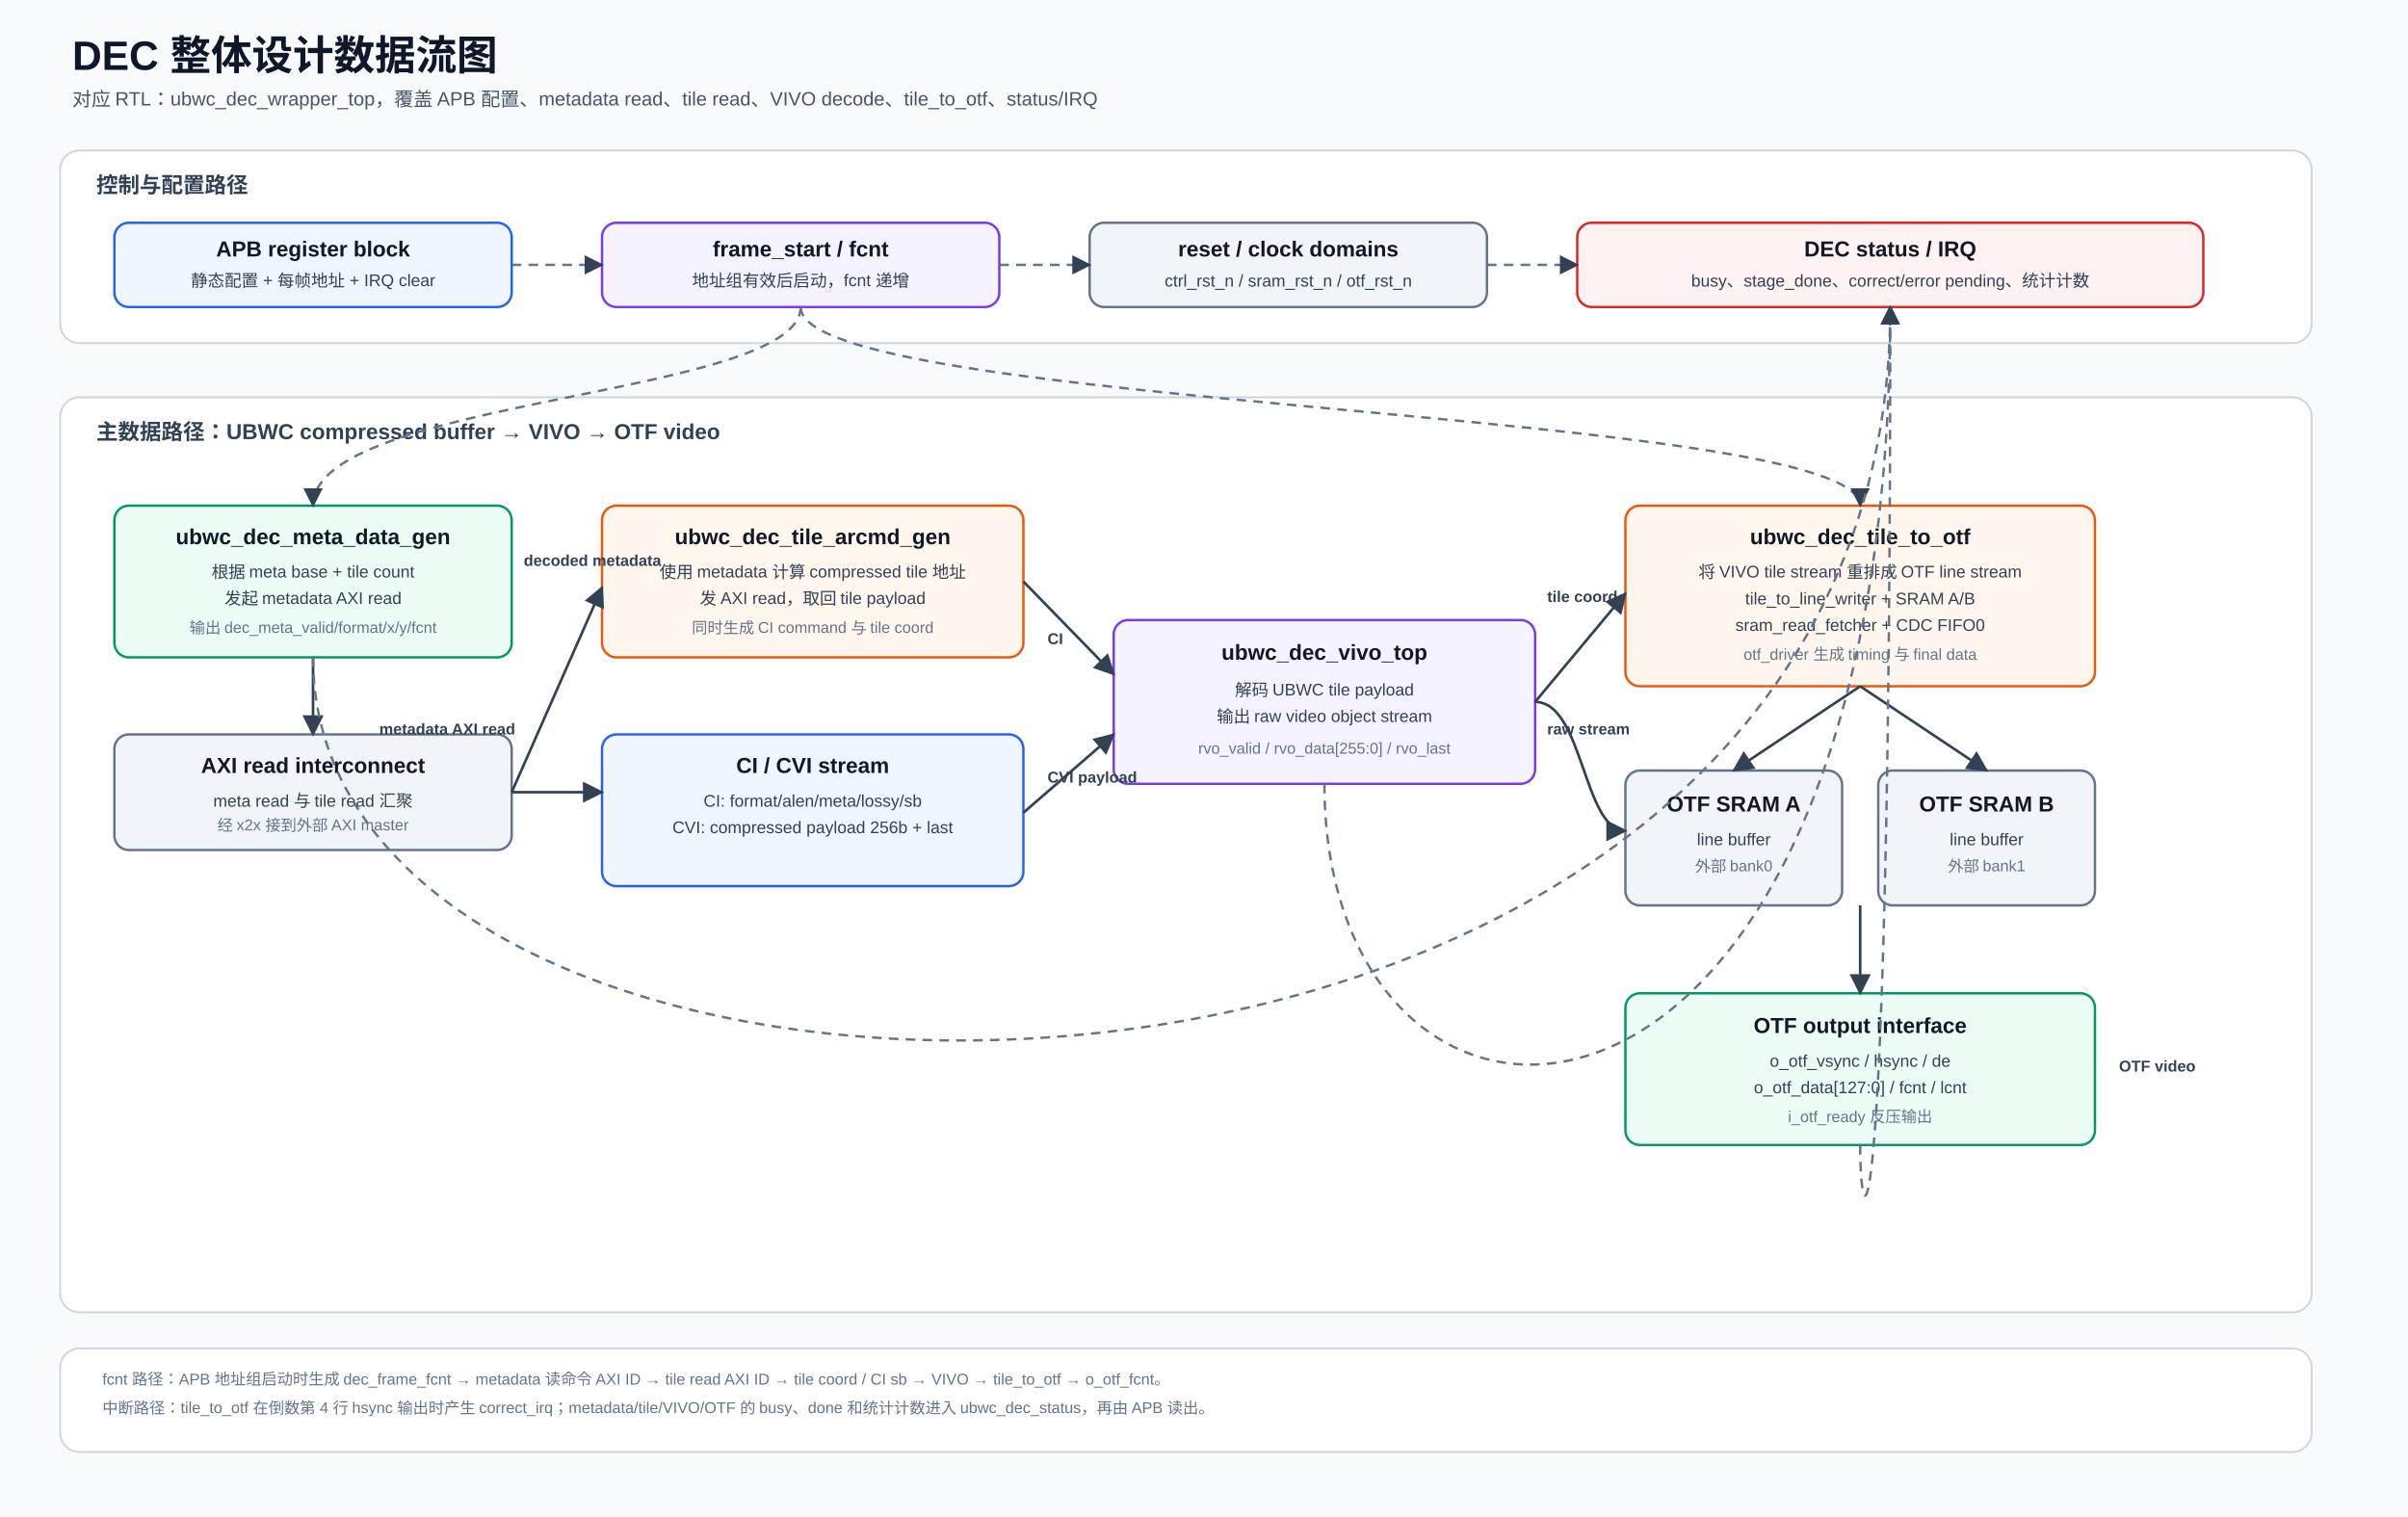
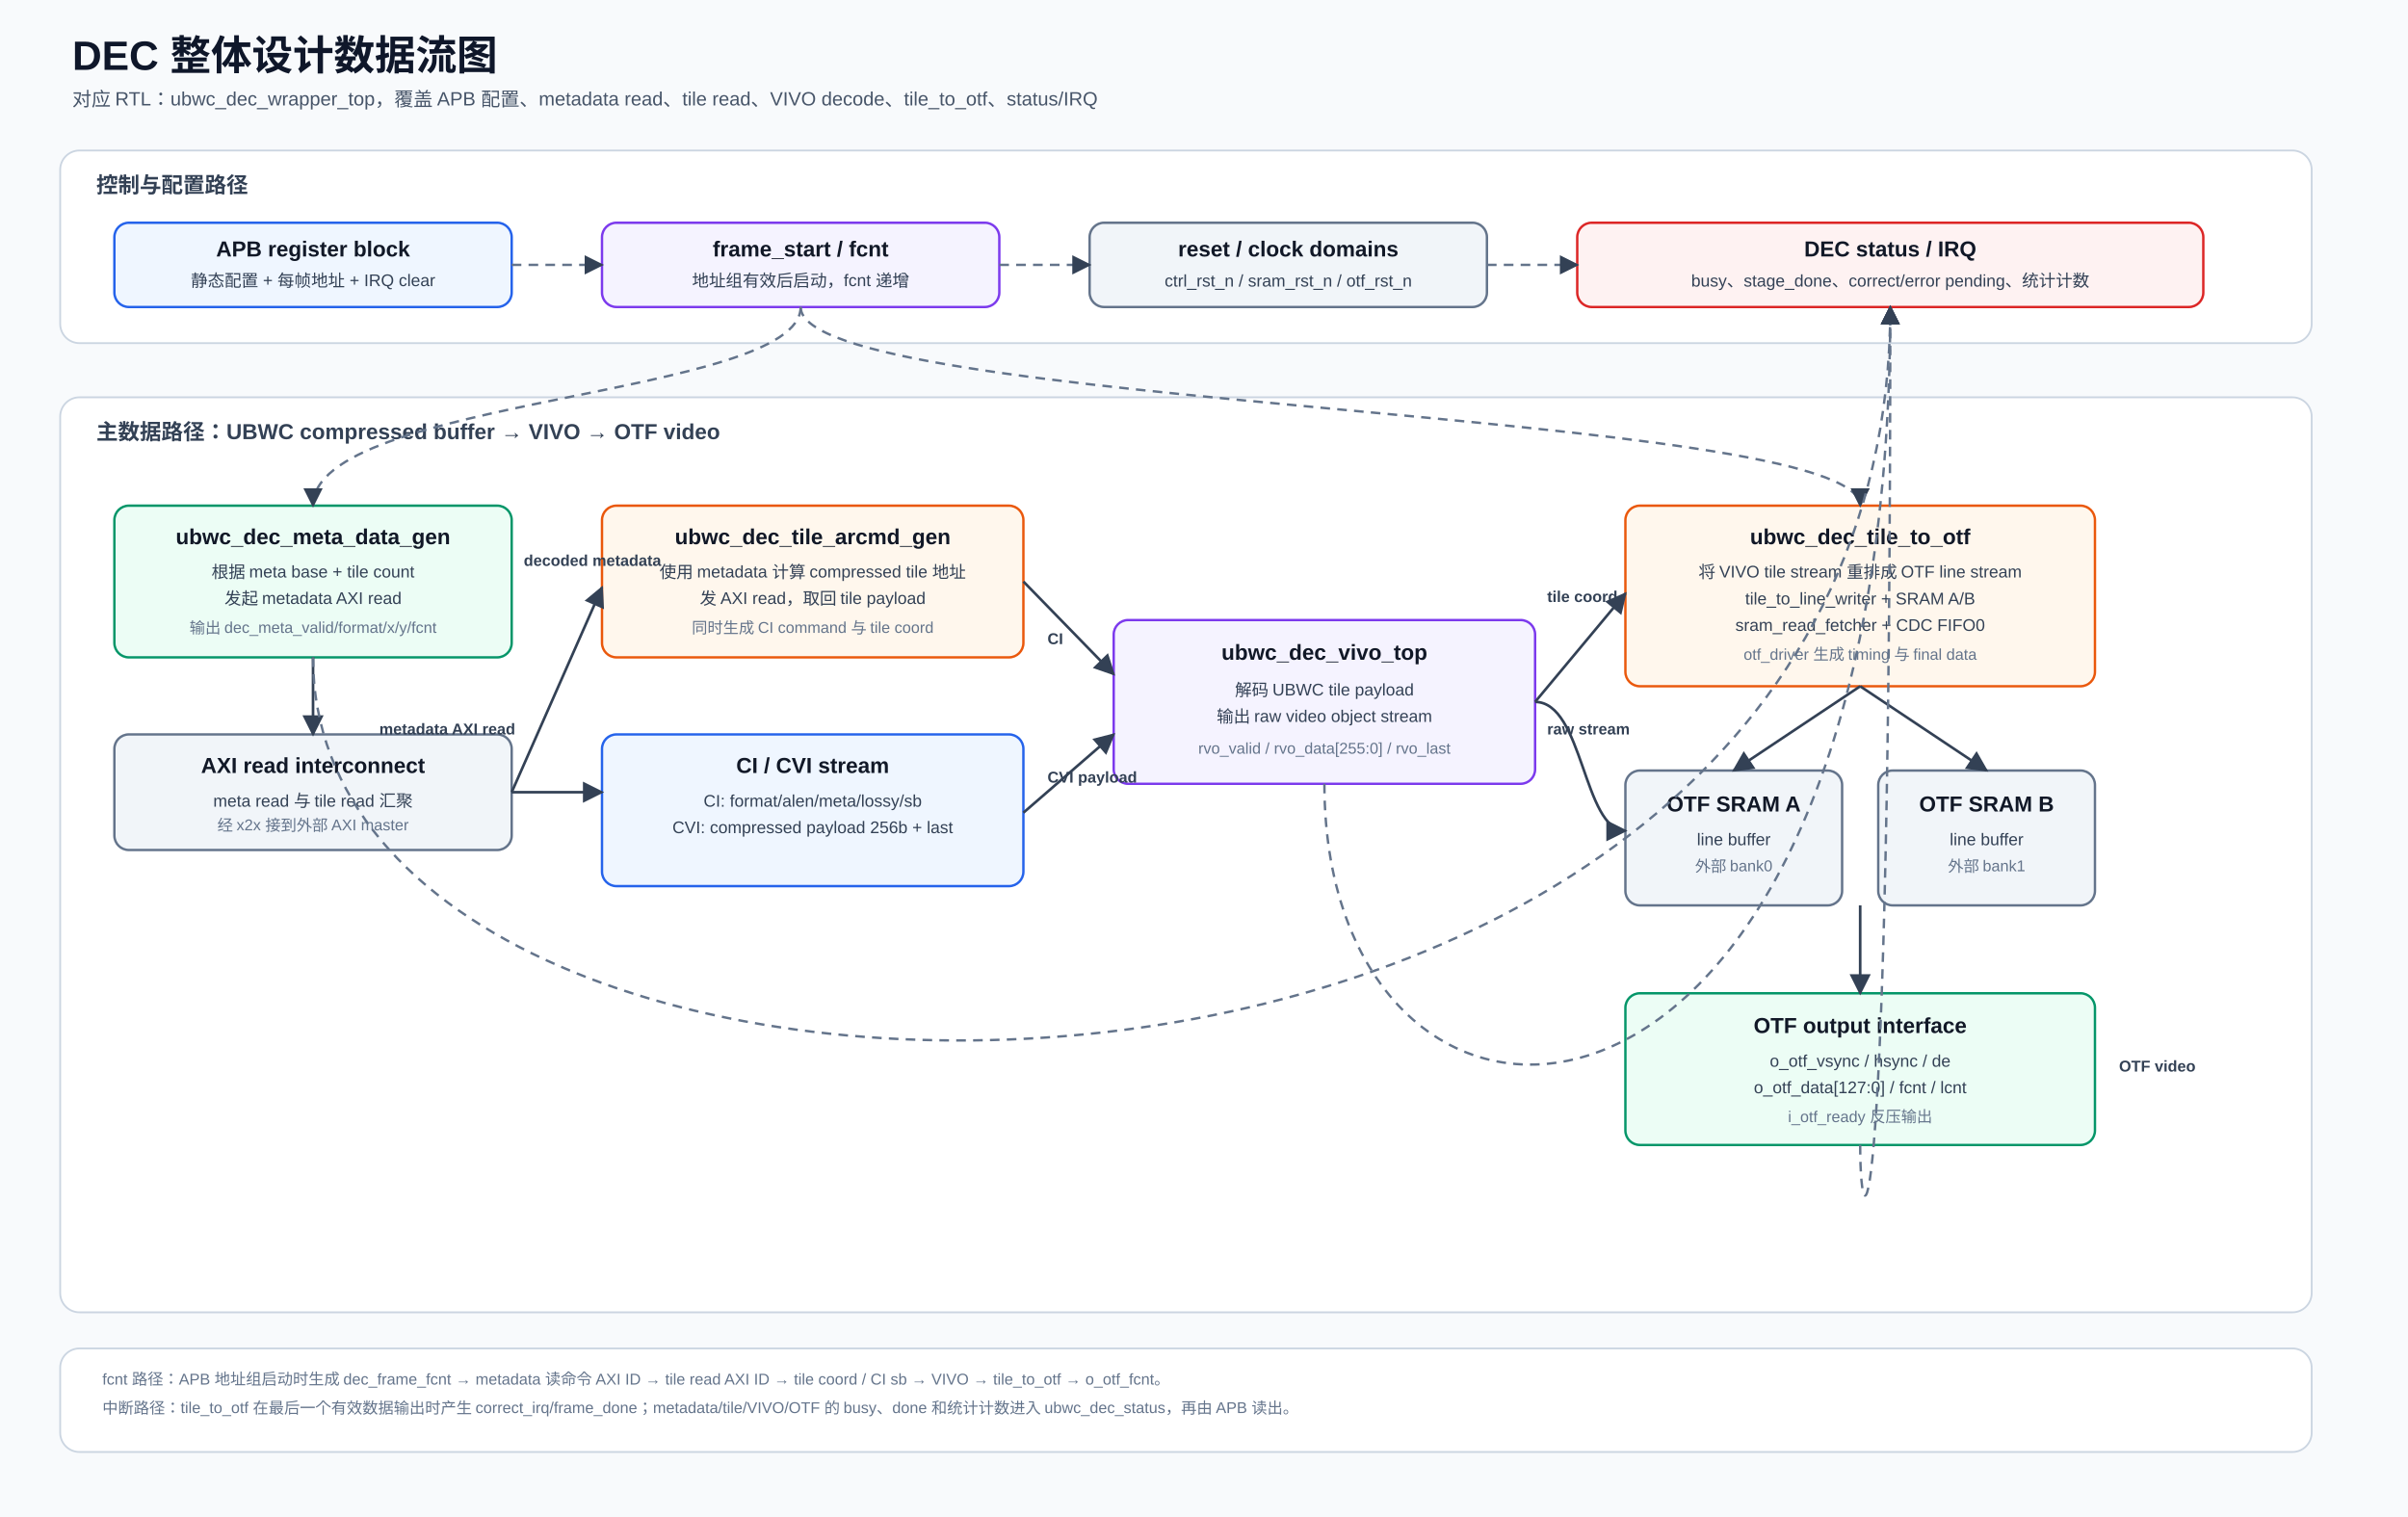
<svg xmlns="http://www.w3.org/2000/svg" width="2000" height="1260" viewBox="0 0 2000 1260">
  <defs>
    <style>
      .bg { fill:#f8fafc; }
      .title { font:700 34px -apple-system,BlinkMacSystemFont,"PingFang SC","Microsoft YaHei",Arial,sans-serif; fill:#0f172a; }
      .subtitle { font:500 16px -apple-system,BlinkMacSystemFont,"PingFang SC","Microsoft YaHei",Arial,sans-serif; fill:#475569; }
      .lane { fill:#ffffff; stroke:#cbd5e1; stroke-width:1.5; }
      .lane-title { font:700 18px -apple-system,BlinkMacSystemFont,"PingFang SC","Microsoft YaHei",Arial,sans-serif; fill:#334155; }
      .box-title { font:700 18px -apple-system,BlinkMacSystemFont,"PingFang SC","Microsoft YaHei",Arial,sans-serif; fill:#111827; }
      .box-text { font:500 14px -apple-system,BlinkMacSystemFont,"PingFang SC","Microsoft YaHei",Arial,sans-serif; fill:#334155; }
      .small { font:500 13px -apple-system,BlinkMacSystemFont,"PingFang SC","Microsoft YaHei",Arial,sans-serif; fill:#64748b; }
      .blue { fill:#eff6ff; stroke:#2563eb; stroke-width:2; rx:12; }
      .green { fill:#ecfdf5; stroke:#059669; stroke-width:2; rx:12; }
      .orange { fill:#fff7ed; stroke:#ea580c; stroke-width:2; rx:12; }
      .purple { fill:#f5f3ff; stroke:#7c3aed; stroke-width:2; rx:12; }
      .red { fill:#fef2f2; stroke:#dc2626; stroke-width:2; rx:12; }
      .gray { fill:#f1f5f9; stroke:#64748b; stroke-width:2; rx:12; }
      .line { stroke:#334155; stroke-width:2.2; fill:none; marker-end:url(#arrow); }
      .dash { stroke:#64748b; stroke-width:2; fill:none; stroke-dasharray:8 6; marker-end:url(#arrow); }
      .label { font:600 13px -apple-system,BlinkMacSystemFont,"PingFang SC","Microsoft YaHei",Arial,sans-serif; fill:#334155; }
    </style>
    <marker id="arrow" viewBox="0 0 10 10" refX="9" refY="5" markerWidth="8" markerHeight="8" orient="auto-start-reverse">
      <path d="M 0 0 L 10 5 L 0 10 z" fill="#334155" />
    </marker>
  </defs>
  <rect class="bg" x="0" y="0" width="2000" height="1260" />
  <text class="title" x="60" y="58">DEC 整体设计数据流图</text>
  <text class="subtitle" x="60" y="88">对应 RTL：ubwc_dec_wrapper_top，覆盖 APB 配置、metadata read、tile read、VIVO decode、tile_to_otf、status/IRQ</text>
  <rect class="lane" x="50" y="125" width="1870" height="160" rx="16" />
  <text class="lane-title" x="80" y="160">控制与配置路径</text>
  <rect class="blue" x="95" y="185" width="330" height="70" />
  <text class="box-title" x="260" y="213" text-anchor="middle">APB register block</text>
  <text class="box-text" x="260" y="238" text-anchor="middle">静态配置 + 每帧地址 + IRQ clear</text>
  <rect class="purple" x="500" y="185" width="330" height="70" />
  <text class="box-title" x="665" y="213" text-anchor="middle">frame_start / fcnt</text>
  <text class="box-text" x="665" y="238" text-anchor="middle">地址组有效后启动，fcnt 递增</text>
  <rect class="gray" x="905" y="185" width="330" height="70" />
  <text class="box-title" x="1070" y="213" text-anchor="middle">reset / clock domains</text>
  <text class="box-text" x="1070" y="238" text-anchor="middle">ctrl_rst_n / sram_rst_n / otf_rst_n</text>
  <rect class="red" x="1310" y="185" width="520" height="70" />
  <text class="box-title" x="1570" y="213" text-anchor="middle">DEC status / IRQ</text>
  <text class="box-text" x="1570" y="238" text-anchor="middle">busy、stage_done、correct/error pending、统计计数</text>
  <rect class="lane" x="50" y="330" width="1870" height="760" rx="16" />
  <text class="lane-title" x="80" y="365">主数据路径：UBWC compressed buffer → VIVO → OTF video</text>
  <rect class="green" x="95" y="420" width="330" height="126" />
  <text class="box-title" x="260" y="452" text-anchor="middle">ubwc_dec_meta_data_gen</text>
  <text class="box-text" x="260" y="480" text-anchor="middle">根据 meta base + tile count</text>
  <text class="box-text" x="260" y="502" text-anchor="middle">发起 metadata AXI read</text>
  <text class="small" x="260" y="526" text-anchor="middle">输出 dec_meta_valid/format/x/y/fcnt</text>
  <rect class="gray" x="95" y="610" width="330" height="96" />
  <text class="box-title" x="260" y="642" text-anchor="middle">AXI read interconnect</text>
  <text class="box-text" x="260" y="670" text-anchor="middle">meta read 与 tile read 汇聚</text>
  <text class="small" x="260" y="690" text-anchor="middle">经 x2x 接到外部 AXI master</text>
  <rect class="orange" x="500" y="420" width="350" height="126" />
  <text class="box-title" x="675" y="452" text-anchor="middle">ubwc_dec_tile_arcmd_gen</text>
  <text class="box-text" x="675" y="480" text-anchor="middle">使用 metadata 计算 compressed tile 地址</text>
  <text class="box-text" x="675" y="502" text-anchor="middle">发 AXI read，取回 tile payload</text>
  <text class="small" x="675" y="526" text-anchor="middle">同时生成 CI command 与 tile coord</text>
  <rect class="blue" x="500" y="610" width="350" height="126" />
  <text class="box-title" x="675" y="642" text-anchor="middle">CI / CVI stream</text>
  <text class="box-text" x="675" y="670" text-anchor="middle">CI: format/alen/meta/lossy/sb</text>
  <text class="box-text" x="675" y="692" text-anchor="middle">CVI: compressed payload 256b + last</text>
  <rect class="purple" x="925" y="515" width="350" height="136" />
  <text class="box-title" x="1100" y="548" text-anchor="middle">ubwc_dec_vivo_top</text>
  <text class="box-text" x="1100" y="578" text-anchor="middle">解码 UBWC tile payload</text>
  <text class="box-text" x="1100" y="600" text-anchor="middle">输出 raw video object stream</text>
  <text class="small" x="1100" y="626" text-anchor="middle">rvo_valid / rvo_data[255:0] / rvo_last</text>
  <rect class="orange" x="1350" y="420" width="390" height="150" />
  <text class="box-title" x="1545" y="452" text-anchor="middle">ubwc_dec_tile_to_otf</text>
  <text class="box-text" x="1545" y="480" text-anchor="middle">将 VIVO tile stream 重排成 OTF line stream</text>
  <text class="box-text" x="1545" y="502" text-anchor="middle">tile_to_line_writer + SRAM A/B</text>
  <text class="box-text" x="1545" y="524" text-anchor="middle">sram_read_fetcher + CDC FIFO0</text>
  <text class="small" x="1545" y="548" text-anchor="middle">otf_driver 生成 timing 与 final data</text>
  <rect class="gray" x="1350" y="640" width="180" height="112" />
  <text class="box-title" x="1440" y="674" text-anchor="middle">OTF SRAM A</text>
  <text class="box-text" x="1440" y="702" text-anchor="middle">line buffer</text>
  <text class="small" x="1440" y="724" text-anchor="middle">外部 bank0</text>
  <rect class="gray" x="1560" y="640" width="180" height="112" />
  <text class="box-title" x="1650" y="674" text-anchor="middle">OTF SRAM B</text>
  <text class="box-text" x="1650" y="702" text-anchor="middle">line buffer</text>
  <text class="small" x="1650" y="724" text-anchor="middle">外部 bank1</text>
  <rect class="green" x="1350" y="825" width="390" height="126" />
  <text class="box-title" x="1545" y="858" text-anchor="middle">OTF output interface</text>
  <text class="box-text" x="1545" y="886" text-anchor="middle">o_otf_vsync / hsync / de</text>
  <text class="box-text" x="1545" y="908" text-anchor="middle">o_otf_data[127:0] / fcnt / lcnt</text>
  <text class="small" x="1545" y="932" text-anchor="middle">i_otf_ready 反压输出</text>
  <rect class="lane" x="50" y="1120" width="1870" height="86" rx="16" />
  <text class="small" x="85" y="1150">fcnt 路径：APB 地址组启动时生成 dec_frame_fcnt → metadata 读命令 AXI ID → tile read AXI ID → tile coord / CI sb → VIVO → tile_to_otf → o_otf_fcnt。</text>
-   <text class="small" x="85" y="1174">中断路径：tile_to_otf 在倒数第 4 行 hsync 输出时产生 correct_irq；metadata/tile/VIVO/OTF 的 busy、done 和统计计数进入 ubwc_dec_status，再由 APB 读出。</text>
+   <text class="small" x="85" y="1174">中断路径：tile_to_otf 在最后一个有效数据输出时产生 correct_irq/frame_done；metadata/tile/VIVO/OTF 的 busy、done 和统计计数进入 ubwc_dec_status，再由 APB 读出。</text>
  <path class="dash" d="M425 220 L500 220" />
  <path class="dash" d="M830 220 L905 220" />
  <path class="dash" d="M1235 220 L1310 220" />
  <path class="line" d="M260 546 L260 610" />
  <path class="line" d="M425 658 L500 488" />
  <path class="line" d="M425 658 L500 658" />
  <path class="line" d="M850 483 L925 560" />
  <path class="line" d="M850 675 L925 610" />
  <path class="line" d="M1275 583 L1350 493" />
  <path class="line" d="M1275 583 C1315 583 1315 690 1350 690" />
  <path class="line" d="M1545 570 L1440 640" />
  <path class="line" d="M1545 570 L1650 640" />
  <path class="line" d="M1545 752 L1545 825" />
  <path class="dash" d="M665 255 C665 330 260 330 260 420" />
  <path class="dash" d="M665 255 C665 340 1545 340 1545 420" />
  <path class="dash" d="M1545 951 C1545 1045 1570 1045 1570 255" />
  <path class="dash" d="M260 546 C260 1010 1570 1010 1570 255" />
  <path class="dash" d="M1100 651 C1100 1010 1570 1010 1570 255" />
  <text class="label" x="315" y="610">metadata AXI read</text>
  <text class="label" x="435" y="470">decoded metadata</text>
  <text class="label" x="870" y="535">CI</text>
  <text class="label" x="870" y="650">CVI payload</text>
  <text class="label" x="1285" y="500">tile coord</text>
  <text class="label" x="1285" y="610">raw stream</text>
  <text class="label" x="1760" y="890">OTF video</text>
</svg>
